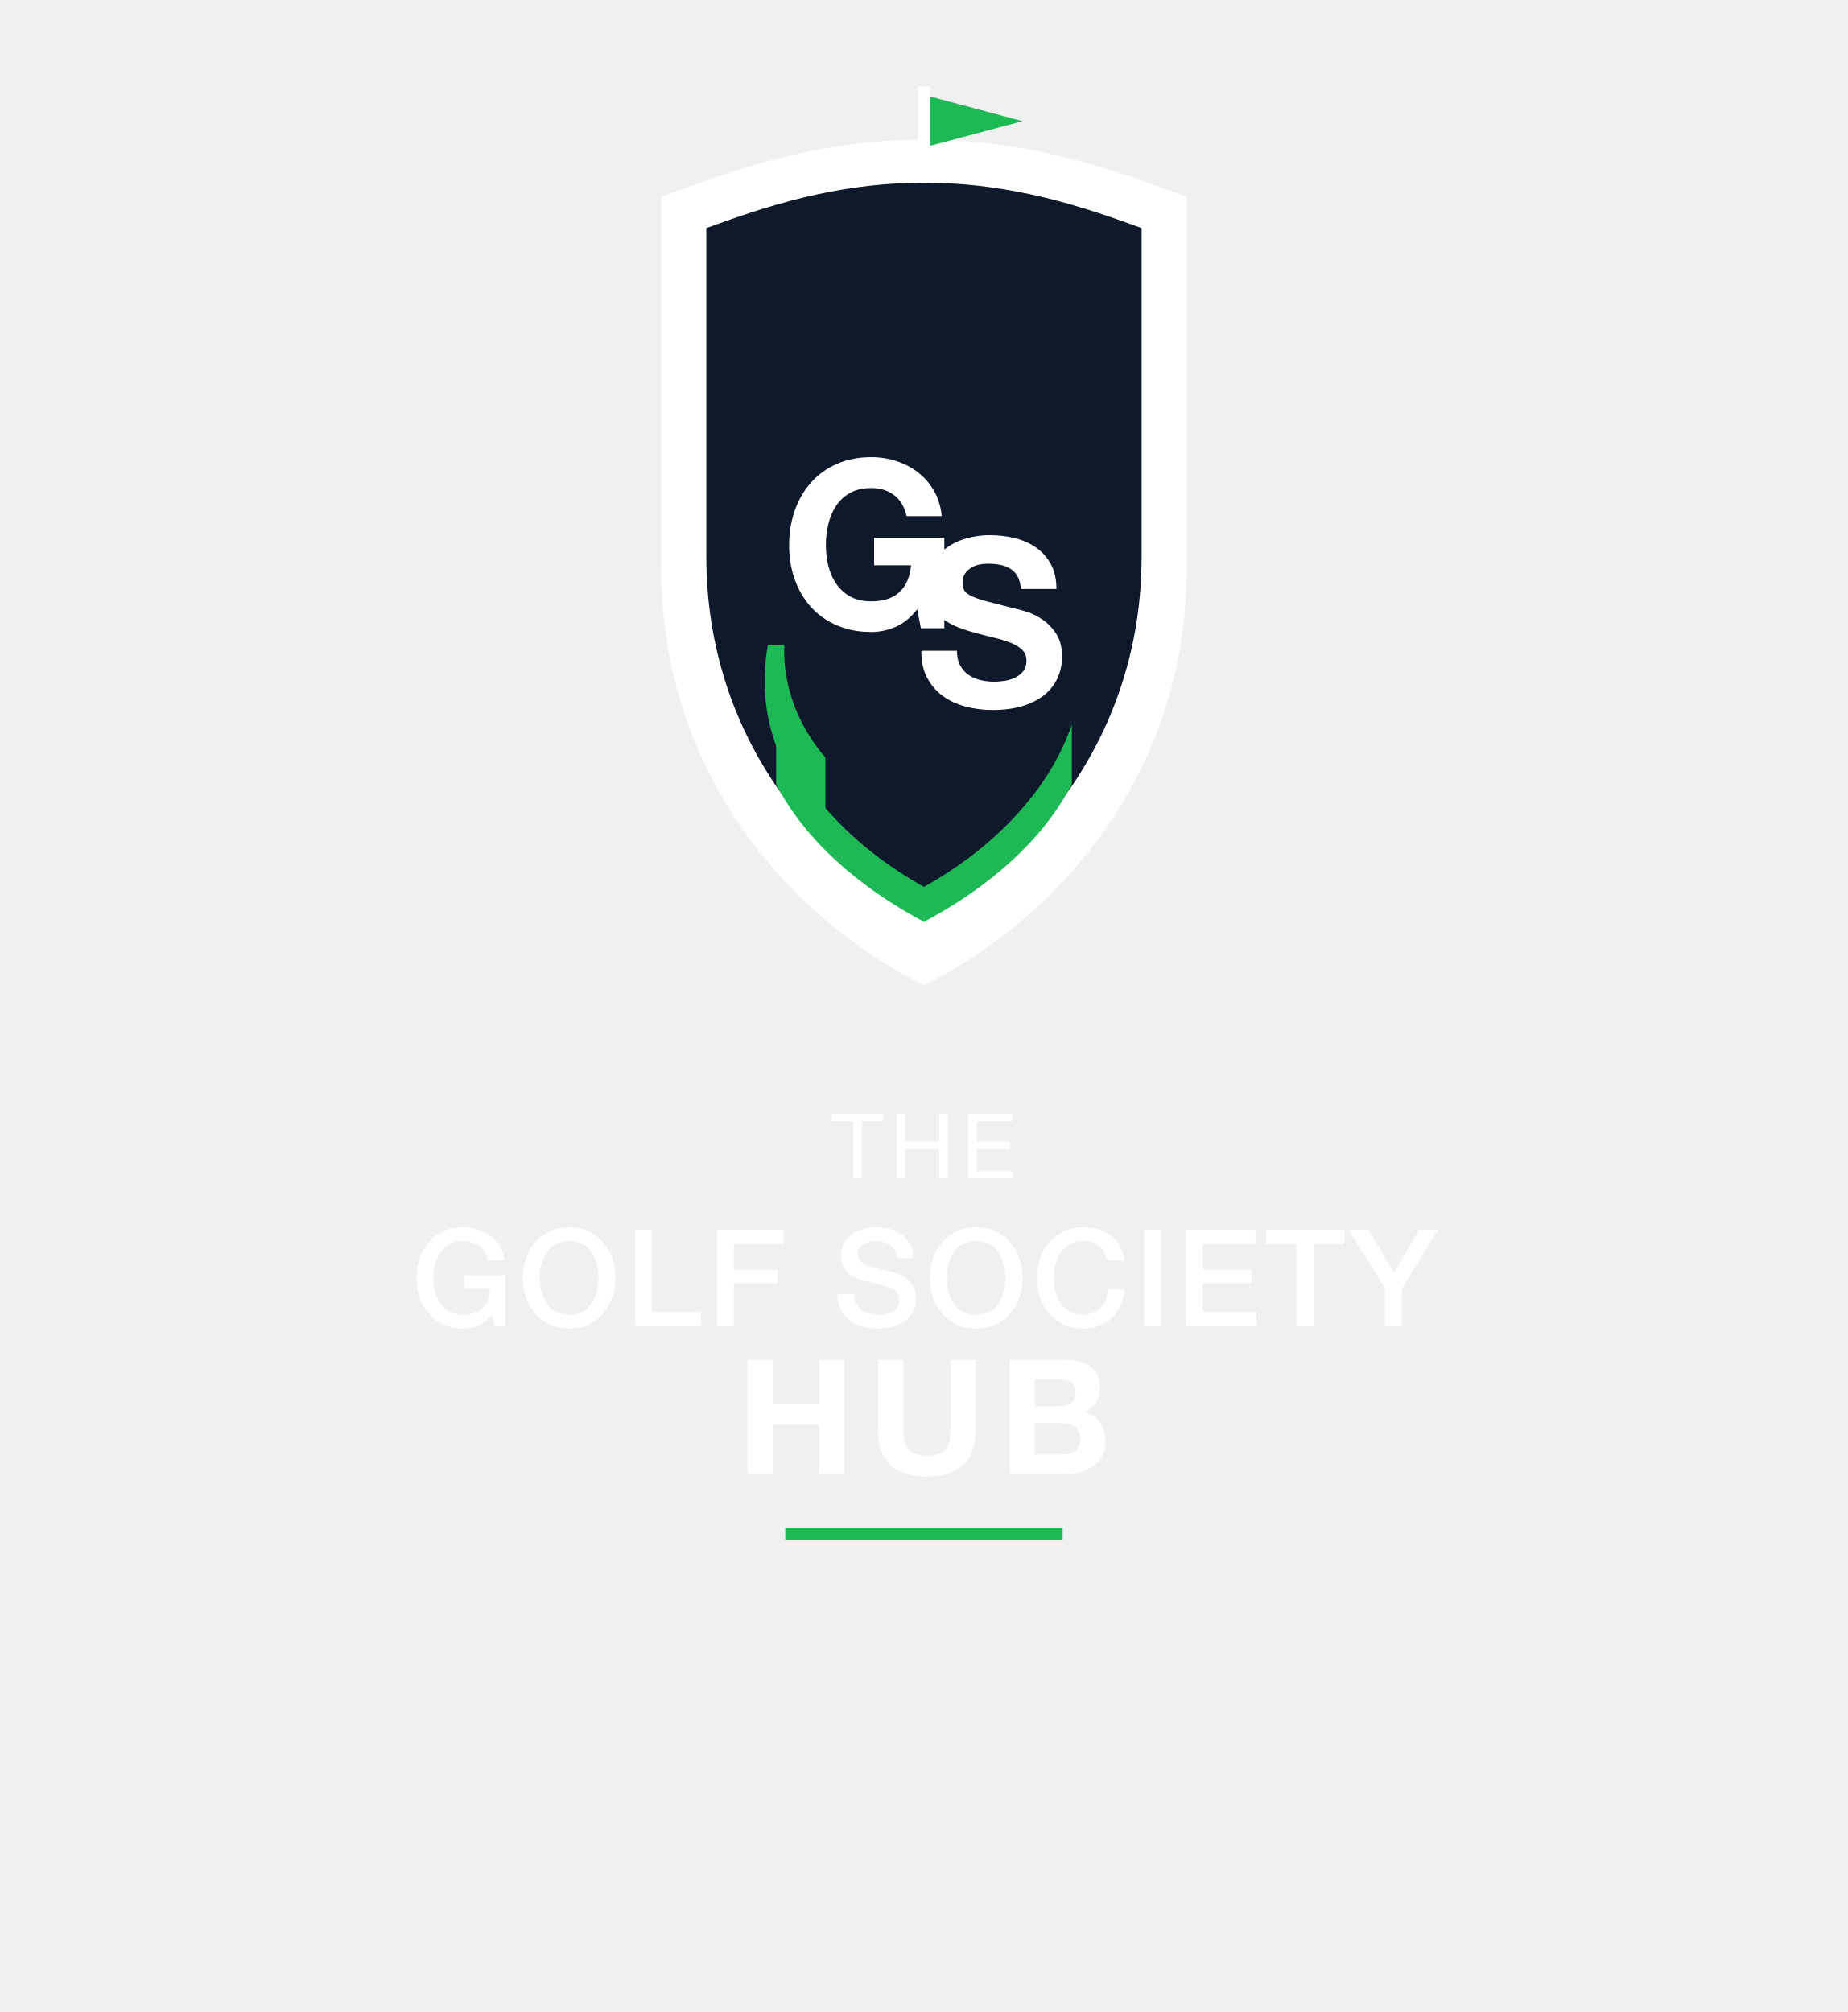
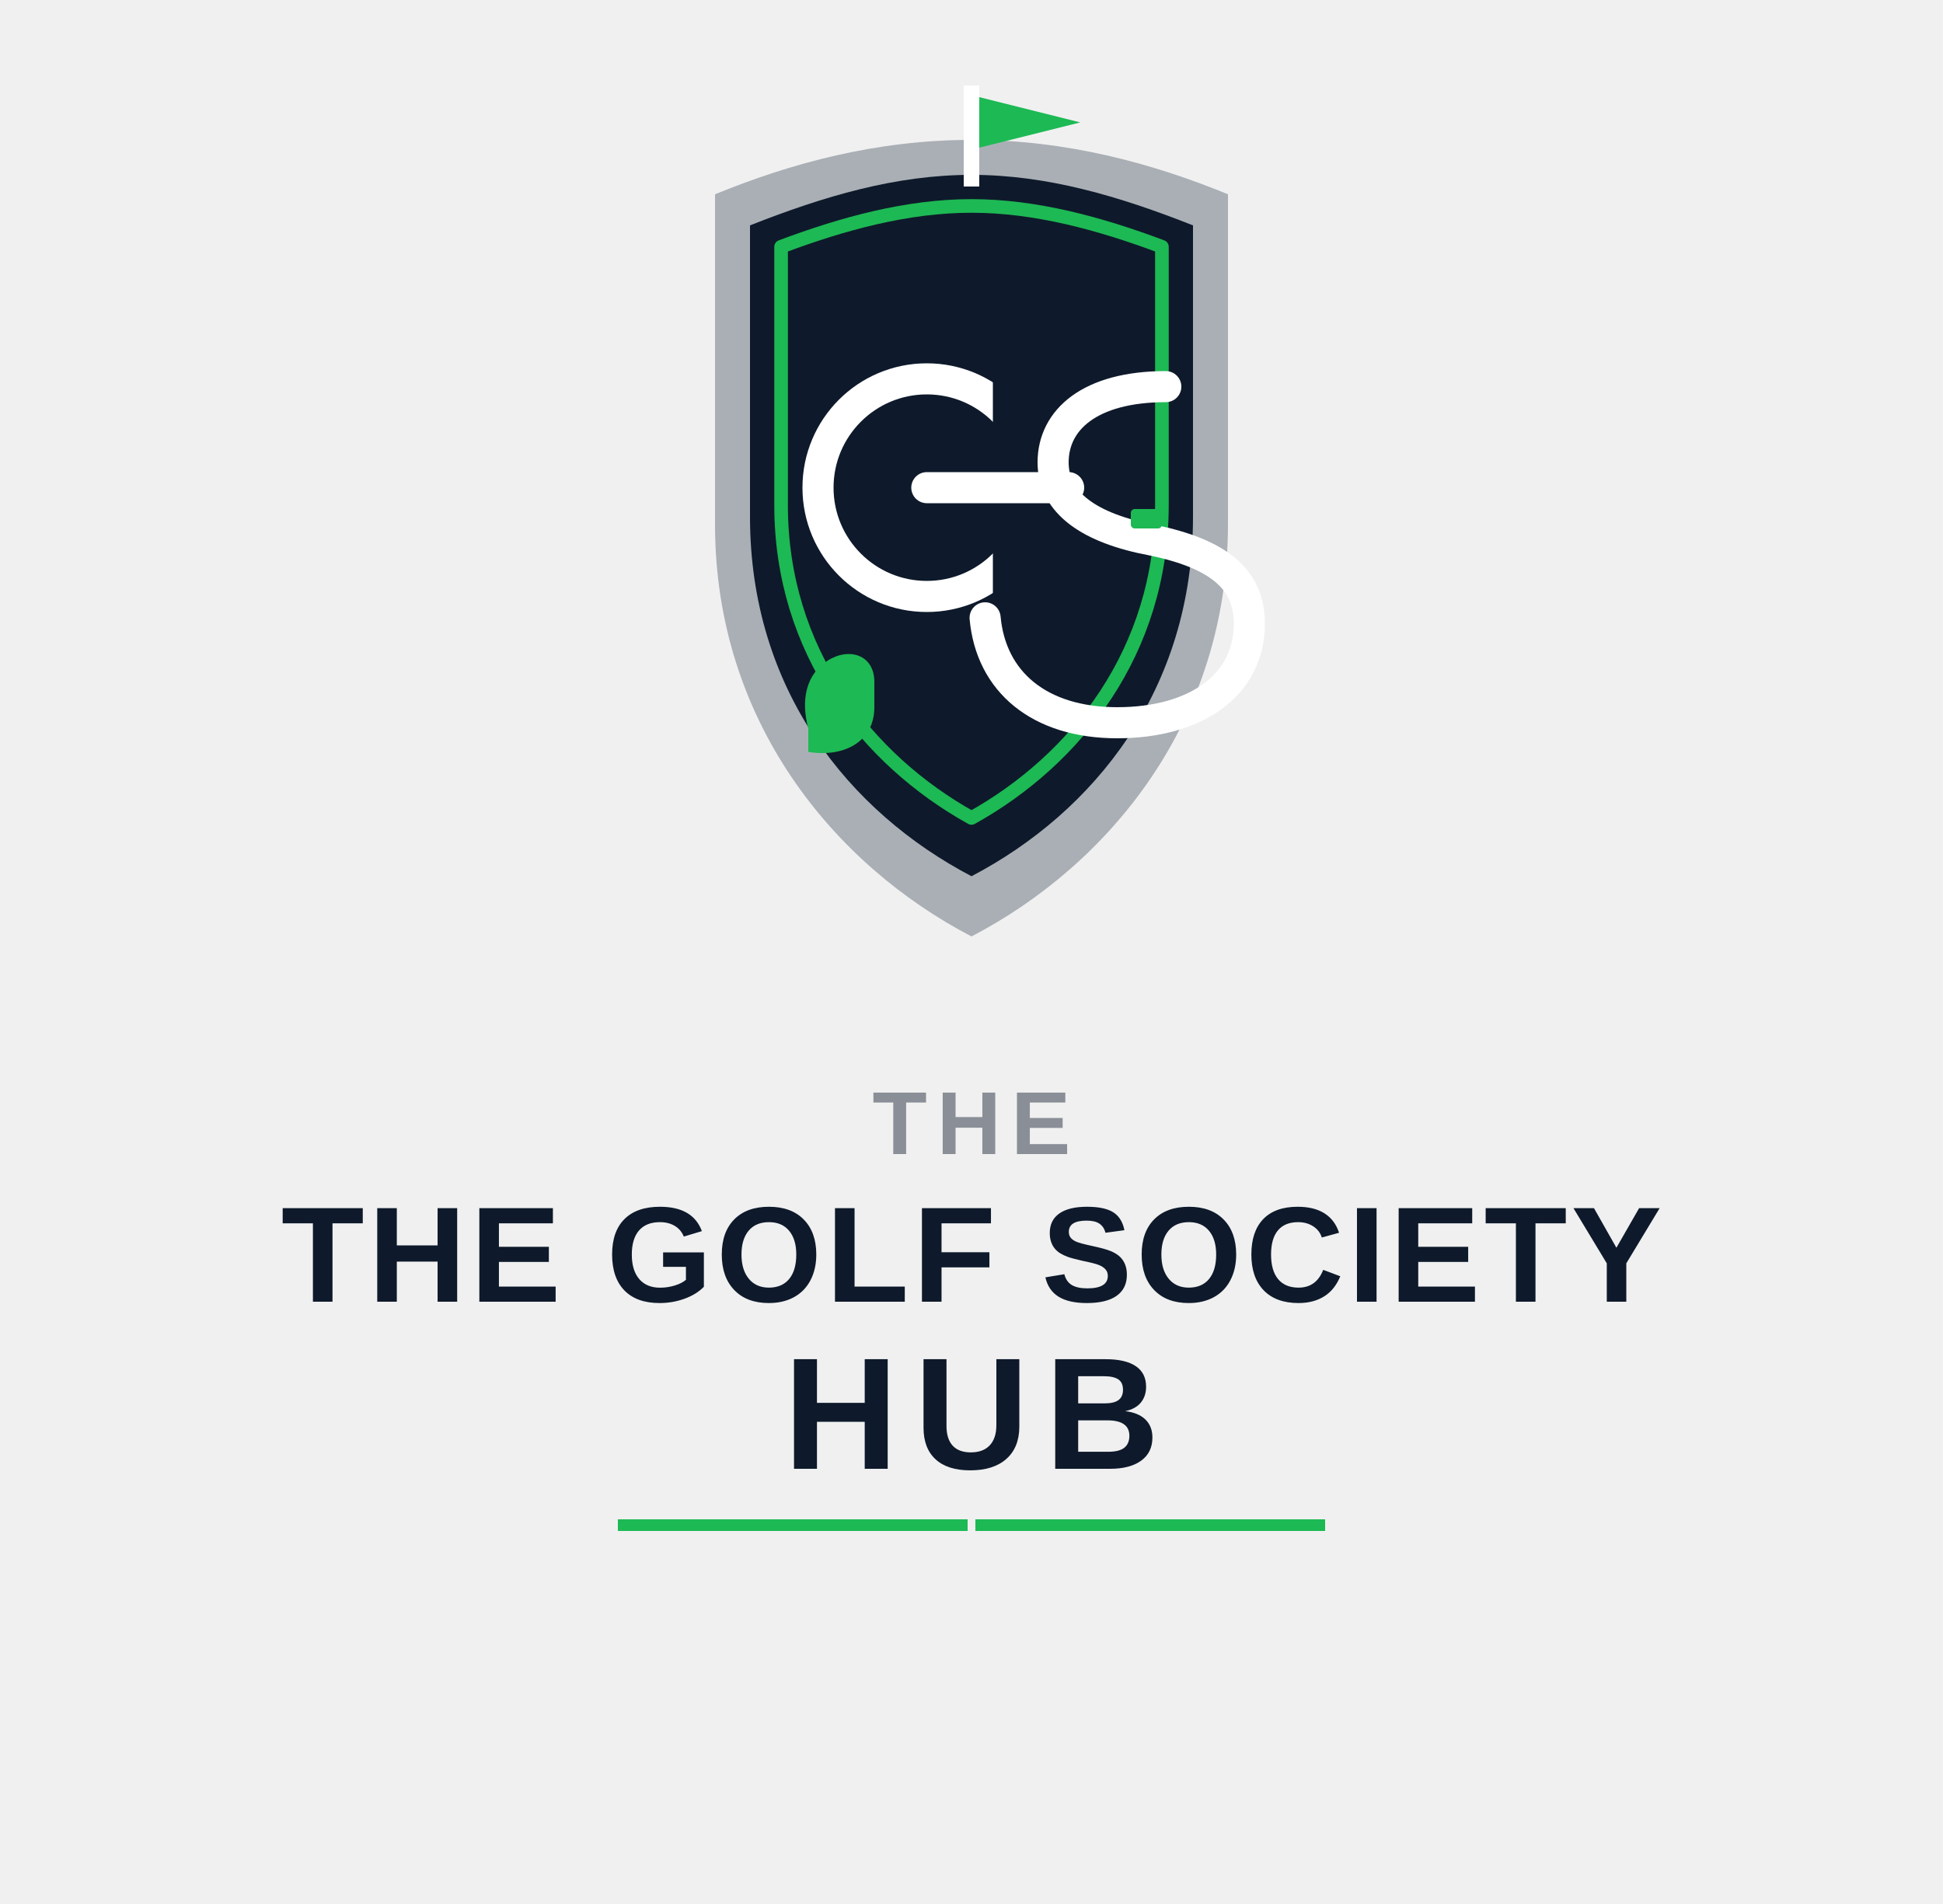
- <svg xmlns="http://www.w3.org/2000/svg" viewBox="0 0 900 980" role="img" aria-label="The Golf Society Hub master logo">
-   <g transform="translate(270 40)">
-     <path fill="#FFFFFF" d="M180 28C128 28 86 43 52 56V236C52 336 113 406 180 440C247 406 308 336 308 236V56C274 43 232 28 180 28Z" />
-     <path fill="#0E1A2B" d="M180 46C136 46 101 58 71 69V231C71 320 125 382 180 412C235 382 289 320 289 231V69C259 58 224 46 180 46Z" />
-     <path fill="none" stroke="#FFFFFF" stroke-width="6" d="M180 46C136 46 101 58 71 69V231C71 320 125 382 180 412C235 382 289 320 289 231V69C259 58 224 46 180 46Z" />
-     <rect x="177" y="2" width="6" height="44" fill="#FFFFFF" />
-     <path fill="#1DB954" d="M183 7L228 19L183 31Z" />
-     <path fill="#1DB954" d="M104 274C98 307 109 337 132 360V329C119 314 111 294 112 274Z" />
-     <path fill="#1DB954" d="M180 392C146 373 119 345 108 313V342C122 369 148 392 180 409C212 392 238 369 252 342V313C241 345 214 373 180 392Z" />
-     <path fill="#FFFFFF" d="M66.69 -9.234 68.514 0.0H79.914V-44.004H45.714V-30.666H63.726Q62.928 -22.116 58.083 -17.613Q53.238 -13.11 44.346 -13.11Q38.304 -13.11 34.086 -15.447Q29.868 -17.784 27.246 -21.66Q24.624 -25.536 23.427 -30.381Q22.23 -35.226 22.23 -40.356Q22.23 -45.714 23.427 -50.73Q24.624 -55.746 27.246 -59.679Q29.868 -63.612 34.086 -65.949Q38.304 -68.286 44.346 -68.286Q50.844 -68.286 55.404 -64.866Q59.964 -61.446 61.56 -54.606H78.66Q77.976 -61.56 74.898 -66.918Q71.82 -72.276 67.089 -75.924Q62.358 -79.572 56.487 -81.453Q50.616 -83.334 44.346 -83.334Q34.998 -83.334 27.531 -80.028Q20.064 -76.722 14.934 -70.908Q9.804 -65.094 7.068 -57.285Q4.332 -49.476 4.332 -40.356Q4.332 -31.464 7.068 -23.769Q9.804 -16.074 14.934 -10.374Q20.064 -4.674 27.531 -1.425Q34.998 1.824 44.346 1.824Q50.274 1.824 56.088 -0.627Q61.902 -3.078 66.69 -9.234Z" transform="translate(110 266)" />
-     <path fill="#FFFFFF" d="M20.064 -27.018H2.736Q2.622 -19.494 5.472 -14.022Q8.322 -8.55 13.167 -5.016Q18.012 -1.482 24.339 0.171Q30.666 1.824 37.392 1.824Q45.714 1.824 52.041 -0.114Q58.368 -2.052 62.643 -5.529Q66.918 -9.006 69.084 -13.794Q71.25 -18.582 71.25 -24.168Q71.25 -31.008 68.343 -35.397Q65.436 -39.786 61.446 -42.408Q57.456 -45.03 53.409 -46.227Q49.362 -47.424 47.082 -47.88Q39.444 -49.818 34.713 -51.072Q29.982 -52.326 27.303 -53.58Q24.624 -54.834 23.712 -56.316Q22.8 -57.798 22.8 -60.192Q22.8 -62.814 23.94 -64.524Q25.08 -66.234 26.847 -67.374Q28.614 -68.514 30.78 -68.97Q32.946 -69.426 35.112 -69.426Q38.418 -69.426 41.211 -68.856Q44.004 -68.286 46.17 -66.918Q48.336 -65.55 49.647 -63.156Q50.958 -60.762 51.186 -57.114H68.514Q68.514 -64.182 65.835 -69.141Q63.156 -74.1 58.596 -77.292Q54.036 -80.484 48.165 -81.909Q42.294 -83.334 35.91 -83.334Q30.438 -83.334 24.966 -81.852Q19.494 -80.37 15.162 -77.292Q10.83 -74.214 8.151 -69.597Q5.472 -64.98 5.472 -58.71Q5.472 -53.124 7.581 -49.191Q9.69 -45.258 13.11 -42.636Q16.53 -40.014 20.862 -38.361Q25.194 -36.708 29.754 -35.568Q34.2 -34.314 38.532 -33.288Q42.864 -32.262 46.284 -30.894Q49.704 -29.526 51.813 -27.474Q53.922 -25.422 53.922 -22.116Q53.922 -19.038 52.326 -17.043Q50.73 -15.048 48.336 -13.908Q45.942 -12.768 43.206 -12.369Q40.47 -11.97 38.076 -11.97Q34.542 -11.97 31.236 -12.825Q27.93 -13.68 25.479 -15.447Q23.028 -17.214 21.546 -20.064Q20.064 -22.914 20.064 -27.018Z" transform="translate(176 304)" />
+ <svg xmlns="http://www.w3.org/2000/svg" viewBox="0 0 1000 980" role="img" aria-label="The Golf Society Hub master logo">
+   <defs>
+     <style>
+       .wordmark { fill: #0E1A2B; font-family: "Montserrat", "Avenir Next", "Segoe UI", Arial, sans-serif; text-anchor: middle; }
+     </style>
+   </defs>
+   <g transform="translate(320 48)">
+     <path fill="#FFFFFF" d="M180 24C131 24 87 36 48 52V222C48 323 109 397 180 434C251 397 312 323 312 222V52C273 36 229 24 180 24Z" />
+     <path fill="#0E1A2B" fill-opacity="0.35" d="M180 24C131 24 87 36 48 52V222C48 323 109 397 180 434C251 397 312 323 312 222V52C273 36 229 24 180 24Z" />
+     <path fill="#0E1A2B" d="M180 42C141 42 104 53 66 68V218C66 307 117 370 180 403C243 370 294 307 294 218V68C256 53 219 42 180 42Z" />
+     <path fill="none" stroke="#1DB954" stroke-width="7" stroke-linejoin="round" d="M180 58C147 58 114 67 82 79V212C82 287 126 343 180 373C234 343 278 287 278 212V79C246 67 213 58 180 58Z" />
+     <rect x="176" y="-4" width="8" height="52" fill="#FFFFFF" />
+     <path fill="#1DB954" d="M184 2L236 15L184 28Z" />
+     <path fill="#1DB954" d="M106 292C95 299 92 312 96 327V339C114 342 130 334 130 316V303C130 289 117 285 106 292Z" />
+     <circle cx="157" cy="203" r="56" fill="none" stroke="#FFFFFF" stroke-width="16" />
+     <rect x="191" y="133" width="62" height="140" fill="#0E1A2B" />
+     <path d="M157 203H230" fill="none" stroke="#FFFFFF" stroke-width="16" stroke-linecap="round" />
+     <path d="M280 151C241 151 222 168 222 190C222 211 241 224 273 230C307 237 323 250 323 273C323 305 295 324 255 324C215 324 190 303 187 270" fill="none" stroke="#FFFFFF" stroke-width="16" stroke-linecap="round" stroke-linejoin="round" />
+     <rect x="262" y="214" width="16" height="10" rx="2" fill="#1DB954" />
  </g>
-   <path fill="#FFFFFF" d="M10.56 -27.896V0.0H14.74V-27.896H25.212V-31.416H0.088V-27.896ZM31.688 -31.416V0.0H35.868V-14.388H52.412V0.0H56.592V-31.416H52.412V-17.908H35.868V-31.416ZM66.456 -31.416V0.0H88.28V-3.52H70.636V-14.388H86.96V-17.908H70.636V-27.896H88.148V-31.416Z" transform="translate(405.046 574)" />
-   <path fill="#FFFFFF" d="M46.134 0.0H40.854L39.6 -5.544Q36.3 -1.782 33.0 -0.33Q29.7 1.122 25.41 1.122Q20.13 1.122 15.939 -0.825Q11.748 -2.772 8.844 -6.138Q5.94 -9.504 4.389 -13.992Q2.838 -18.48 2.838 -23.562Q2.838 -28.578 4.389 -33.066Q5.94 -37.554 8.844 -40.92Q11.748 -44.286 15.939 -46.266Q20.13 -48.246 25.41 -48.246Q29.238 -48.246 32.703 -47.223Q36.168 -46.2 38.874 -44.187Q41.58 -42.174 43.362 -39.138Q45.144 -36.102 45.606 -32.142H37.554Q37.224 -34.452 36.135 -36.201Q35.046 -37.95 33.396 -39.138Q31.746 -40.326 29.7 -40.92Q27.654 -41.514 25.41 -41.514Q21.648 -41.514 18.909 -39.996Q16.17 -38.478 14.454 -35.937Q12.738 -33.396 11.913 -30.162Q11.088 -26.928 11.088 -23.562Q11.088 -20.196 11.913 -16.962Q12.738 -13.728 14.454 -11.187Q16.17 -8.646 18.909 -7.128Q21.648 -5.61 25.41 -5.61Q28.578 -5.544 31.02 -6.435Q33.462 -7.326 35.145 -9.009Q36.828 -10.692 37.686 -13.134Q38.544 -15.576 38.61 -18.546H26.07V-24.816H46.134ZM77.174 -41.514Q73.412 -41.514 70.673 -39.996Q67.934 -38.478 66.218 -35.937Q64.502 -33.396 63.677 -30.162Q62.852 -26.928 62.852 -23.562Q62.852 -20.196 63.677 -16.962Q64.502 -13.728 66.218 -11.187Q67.934 -8.646 70.673 -7.128Q73.412 -5.61 77.174 -5.61Q80.936 -5.61 83.675 -7.128Q86.414 -8.646 88.13 -11.187Q89.846 -13.728 90.671 -16.962Q91.496 -20.196 91.496 -23.562Q91.496 -26.928 90.671 -30.162Q89.846 -33.396 88.13 -35.937Q86.414 -38.478 83.675 -39.996Q80.936 -41.514 77.174 -41.514ZM77.174 -48.246Q82.454 -48.246 86.645 -46.266Q90.836 -44.286 93.74 -40.92Q96.644 -37.554 98.195 -33.066Q99.746 -28.578 99.746 -23.562Q99.746 -18.48 98.195 -13.992Q96.644 -9.504 93.74 -6.138Q90.836 -2.772 86.645 -0.825Q82.454 1.122 77.174 1.122Q71.894 1.122 67.703 -0.825Q63.512 -2.772 60.608 -6.138Q57.704 -9.504 56.153 -13.992Q54.602 -18.48 54.602 -23.562Q54.602 -28.578 56.153 -33.066Q57.704 -37.554 60.608 -40.92Q63.512 -44.286 67.703 -46.266Q71.894 -48.246 77.174 -48.246ZM109.27 -47.124H117.52V-7.128H141.478V0.0H109.27ZM149.154 -47.124H181.692V-39.996H157.404V-27.654H178.722V-20.922H157.404V0.0H149.154ZM216.052 -15.708Q216.052 -13.002 216.976 -11.088Q217.9 -9.174 219.55 -7.953Q221.2 -6.732 223.345 -6.171Q225.49 -5.61 227.998 -5.61Q230.704 -5.61 232.618 -6.237Q234.532 -6.864 235.72 -7.854Q236.908 -8.844 237.436 -10.131Q237.964 -11.418 237.964 -12.738Q237.964 -15.444 236.743 -16.731Q235.522 -18.018 234.07 -18.546Q231.562 -19.47 228.229 -20.295Q224.896 -21.12 220.012 -22.44Q216.976 -23.232 214.963 -24.519Q212.95 -25.806 211.762 -27.39Q210.574 -28.974 210.079 -30.756Q209.584 -32.538 209.584 -34.386Q209.584 -37.95 211.069 -40.557Q212.554 -43.164 214.996 -44.88Q217.438 -46.596 220.54 -47.421Q223.642 -48.246 226.81 -48.246Q230.506 -48.246 233.773 -47.289Q237.04 -46.332 239.515 -44.418Q241.99 -42.504 243.442 -39.699Q244.894 -36.894 244.894 -33.198H236.644Q236.314 -37.752 233.542 -39.633Q230.77 -41.514 226.48 -41.514Q225.028 -41.514 223.51 -41.217Q221.992 -40.92 220.738 -40.227Q219.484 -39.534 218.659 -38.346Q217.834 -37.158 217.834 -35.376Q217.834 -32.868 219.385 -31.449Q220.936 -30.03 223.444 -29.304Q223.708 -29.238 225.523 -28.743Q227.338 -28.248 229.582 -27.654Q231.826 -27.06 233.971 -26.499Q236.116 -25.938 237.04 -25.674Q239.35 -24.948 241.066 -23.694Q242.782 -22.44 243.937 -20.823Q245.092 -19.206 245.653 -17.358Q246.214 -15.51 246.214 -13.662Q246.214 -9.702 244.597 -6.897Q242.98 -4.092 240.34 -2.31Q237.7 -0.528 234.334 0.297Q230.968 1.122 227.47 1.122Q223.444 1.122 219.88 0.132Q216.316 -0.858 213.676 -2.904Q211.036 -4.95 209.452 -8.151Q207.868 -11.352 207.802 -15.708ZM275.472 -41.514Q271.71 -41.514 268.971 -39.996Q266.232 -38.478 264.516 -35.937Q262.8 -33.396 261.975 -30.162Q261.15 -26.928 261.15 -23.562Q261.15 -20.196 261.975 -16.962Q262.8 -13.728 264.516 -11.187Q266.232 -8.646 268.971 -7.128Q271.71 -5.61 275.472 -5.61Q279.234 -5.61 281.973 -7.128Q284.712 -8.646 286.428 -11.187Q288.144 -13.728 288.969 -16.962Q289.794 -20.196 289.794 -23.562Q289.794 -26.928 288.969 -30.162Q288.144 -33.396 286.428 -35.937Q284.712 -38.478 281.973 -39.996Q279.234 -41.514 275.472 -41.514ZM275.472 -48.246Q280.752 -48.246 284.943 -46.266Q289.134 -44.286 292.038 -40.92Q294.942 -37.554 296.493 -33.066Q298.044 -28.578 298.044 -23.562Q298.044 -18.48 296.493 -13.992Q294.942 -9.504 292.038 -6.138Q289.134 -2.772 284.943 -0.825Q280.752 1.122 275.472 1.122Q270.192 1.122 266.001 -0.825Q261.81 -2.772 258.906 -6.138Q256.002 -9.504 254.451 -13.992Q252.9 -18.48 252.9 -23.562Q252.9 -28.578 254.451 -33.066Q256.002 -37.554 258.906 -40.92Q261.81 -44.286 266.001 -46.266Q270.192 -48.246 275.472 -48.246ZM339.38 -32.142Q338.852 -34.188 337.928 -35.904Q337.004 -37.62 335.552 -38.874Q334.1 -40.128 332.153 -40.821Q330.206 -41.514 327.632 -41.514Q323.87 -41.514 321.131 -39.996Q318.392 -38.478 316.676 -35.937Q314.96 -33.396 314.135 -30.162Q313.31 -26.928 313.31 -23.562Q313.31 -20.196 314.135 -16.962Q314.96 -13.728 316.676 -11.187Q318.392 -8.646 321.131 -7.128Q323.87 -5.61 327.632 -5.61Q330.404 -5.61 332.516 -6.567Q334.628 -7.524 336.146 -9.207Q337.664 -10.89 338.522 -13.134Q339.38 -15.378 339.644 -17.952H347.696Q347.432 -13.728 345.881 -10.23Q344.33 -6.732 341.69 -4.191Q339.05 -1.65 335.486 -0.264Q331.922 1.122 327.632 1.122Q322.352 1.122 318.161 -0.825Q313.97 -2.772 311.066 -6.138Q308.162 -9.504 306.611 -13.992Q305.06 -18.48 305.06 -23.562Q305.06 -28.578 306.611 -33.066Q308.162 -37.554 311.066 -40.92Q313.97 -44.286 318.161 -46.266Q322.352 -48.246 327.632 -48.246Q331.592 -48.246 335.09 -47.157Q338.588 -46.068 341.261 -43.989Q343.934 -41.91 345.584 -38.94Q347.234 -35.97 347.63 -32.142ZM357.22 -47.124H365.47V0.0H357.22ZM377.568 -47.124H411.492V-39.996H385.818V-27.654H409.578V-20.922H385.818V-7.128H411.954V0.0H377.568ZM416.66 -47.124H454.808V-39.996H439.826V0.0H431.576V-39.996H416.66ZM474.562 -18.48 456.874 -47.124H466.444L478.918 -26.004L491.194 -47.124H500.434L482.812 -18.48V0.0H474.562Z" transform="translate(199.981 646)" />
-   <path fill="#FFFFFF" d="M5.382 -55.692V0.0H17.628V-24.024H40.17V0.0H52.416V-55.692H40.17V-34.32H17.628V-55.692ZM116.448 -21.06V-55.692H104.202V-21.06Q104.202 -14.82 101.706 -11.895Q99.21 -8.97 92.658 -8.97Q88.914 -8.97 86.691 -10.023Q84.468 -11.076 83.22 -12.753Q81.972 -14.43 81.582 -16.614Q81.192 -18.798 81.192 -21.06V-55.692H68.946V-21.06Q68.946 -9.672 75.147 -4.212Q81.348 1.248 92.658 1.248Q103.812 1.248 110.13 -4.251Q116.448 -9.75 116.448 -21.06ZM145.224 -33.15V-46.176H156.69Q158.328 -46.176 159.849 -45.903Q161.37 -45.63 162.54 -44.928Q163.71 -44.226 164.412 -42.978Q165.114 -41.73 165.114 -39.78Q165.114 -36.27 163.008 -34.71Q160.902 -33.15 157.626 -33.15ZM132.978 -55.692V0.0H159.966Q163.71 0.0 167.259 -0.936Q170.808 -1.872 173.577 -3.822Q176.346 -5.772 177.984 -8.853Q179.622 -11.934 179.622 -16.146Q179.622 -21.372 177.087 -25.077Q174.552 -28.782 169.404 -30.264Q173.148 -32.058 175.059 -34.866Q176.97 -37.674 176.97 -41.886Q176.97 -45.786 175.683 -48.438Q174.396 -51.09 172.056 -52.689Q169.716 -54.288 166.44 -54.99Q163.164 -55.692 159.186 -55.692ZM145.224 -9.516V-24.804H158.562Q162.54 -24.804 164.958 -22.971Q167.376 -21.138 167.376 -16.848Q167.376 -14.664 166.635 -13.26Q165.894 -11.856 164.646 -11.037Q163.398 -10.218 161.76 -9.867Q160.122 -9.516 158.328 -9.516Z" transform="translate(358.746 718)" />
-   <rect x="382.472" y="744" width="135.056" height="6" fill="#1DB954" />
+   <text class="wordmark" x="500" y="594" font-size="46" font-weight="600" letter-spacing="5" fill-opacity="0.45">THE</text>
+   <text class="wordmark" x="500" y="670" font-size="70" font-weight="600" letter-spacing="2">THE GOLF SOCIETY</text>
+   <text class="wordmark" x="500" y="756" font-size="82" font-weight="800" letter-spacing="8">HUB</text>
+   <rect x="318" y="782" width="180" height="6" fill="#1DB954" />
+   <rect x="502" y="782" width="180" height="6" fill="#1DB954" />
</svg>
